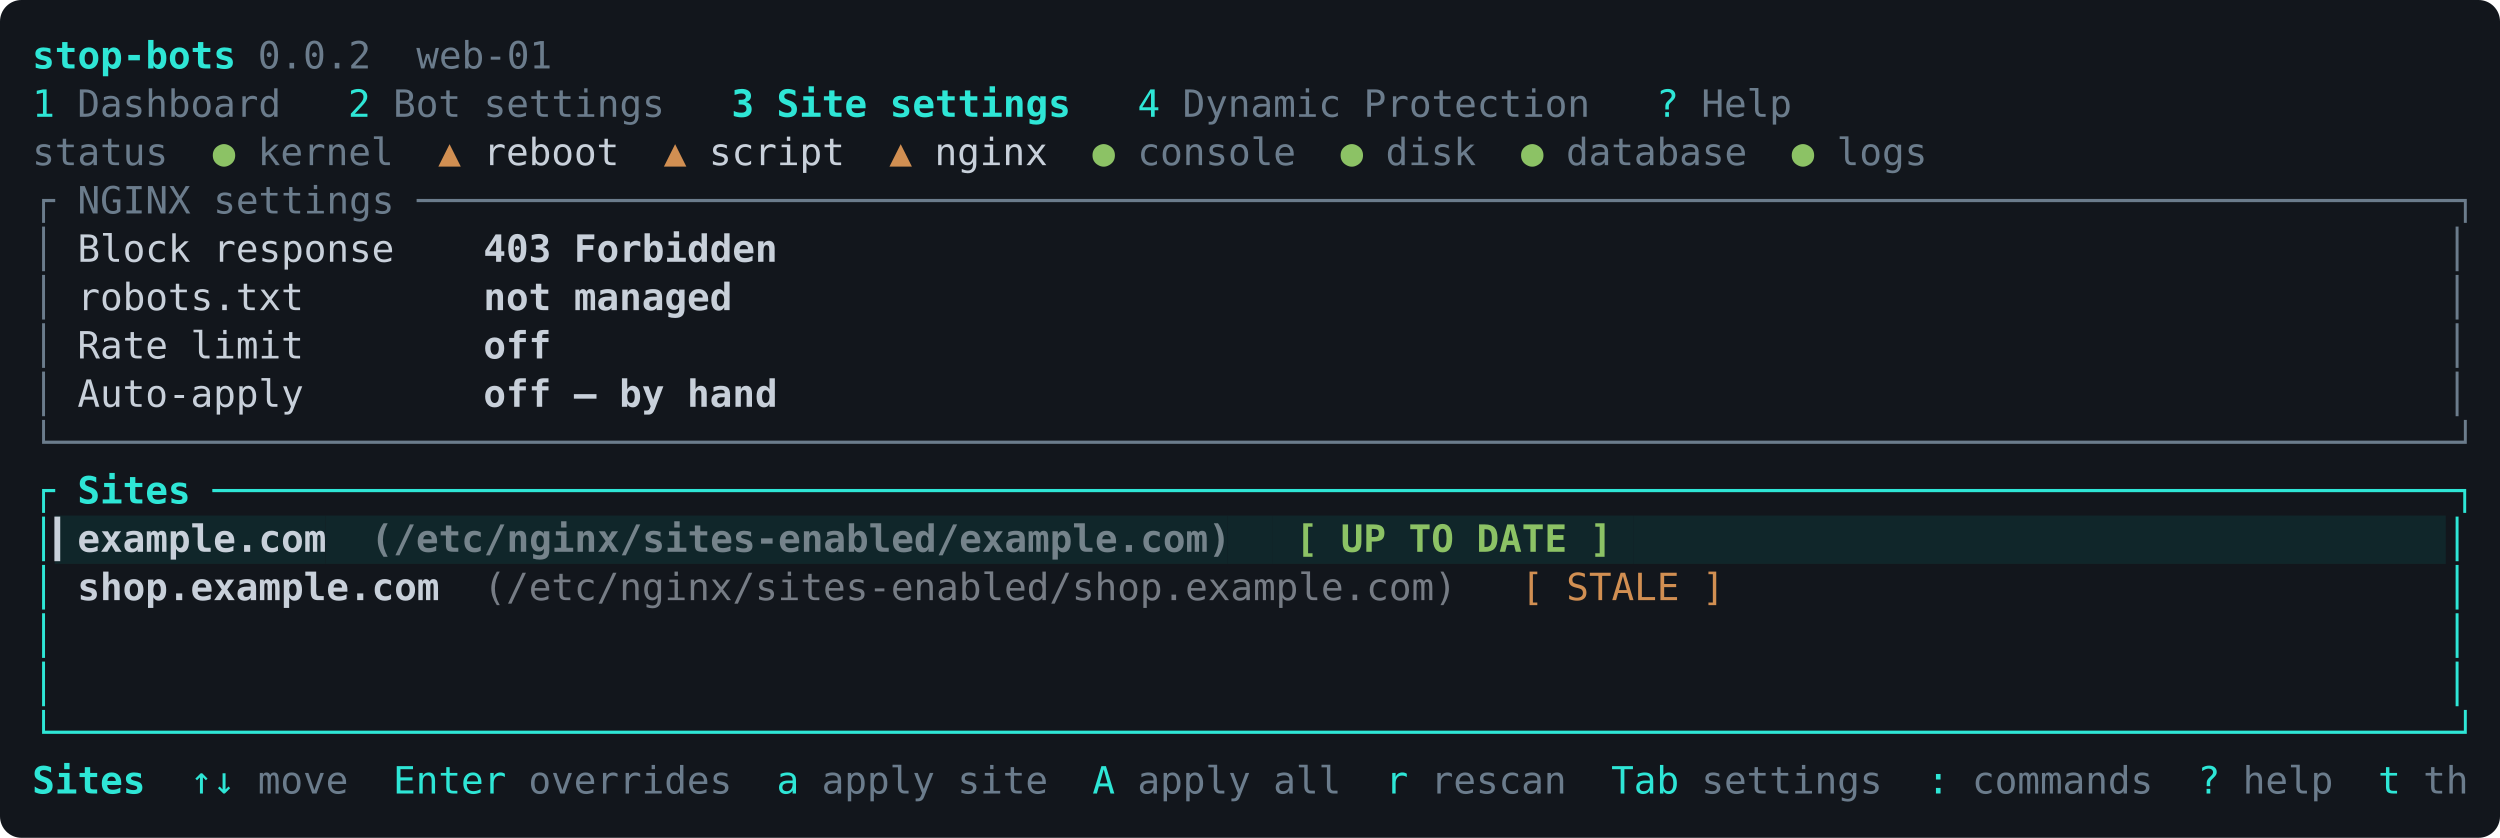
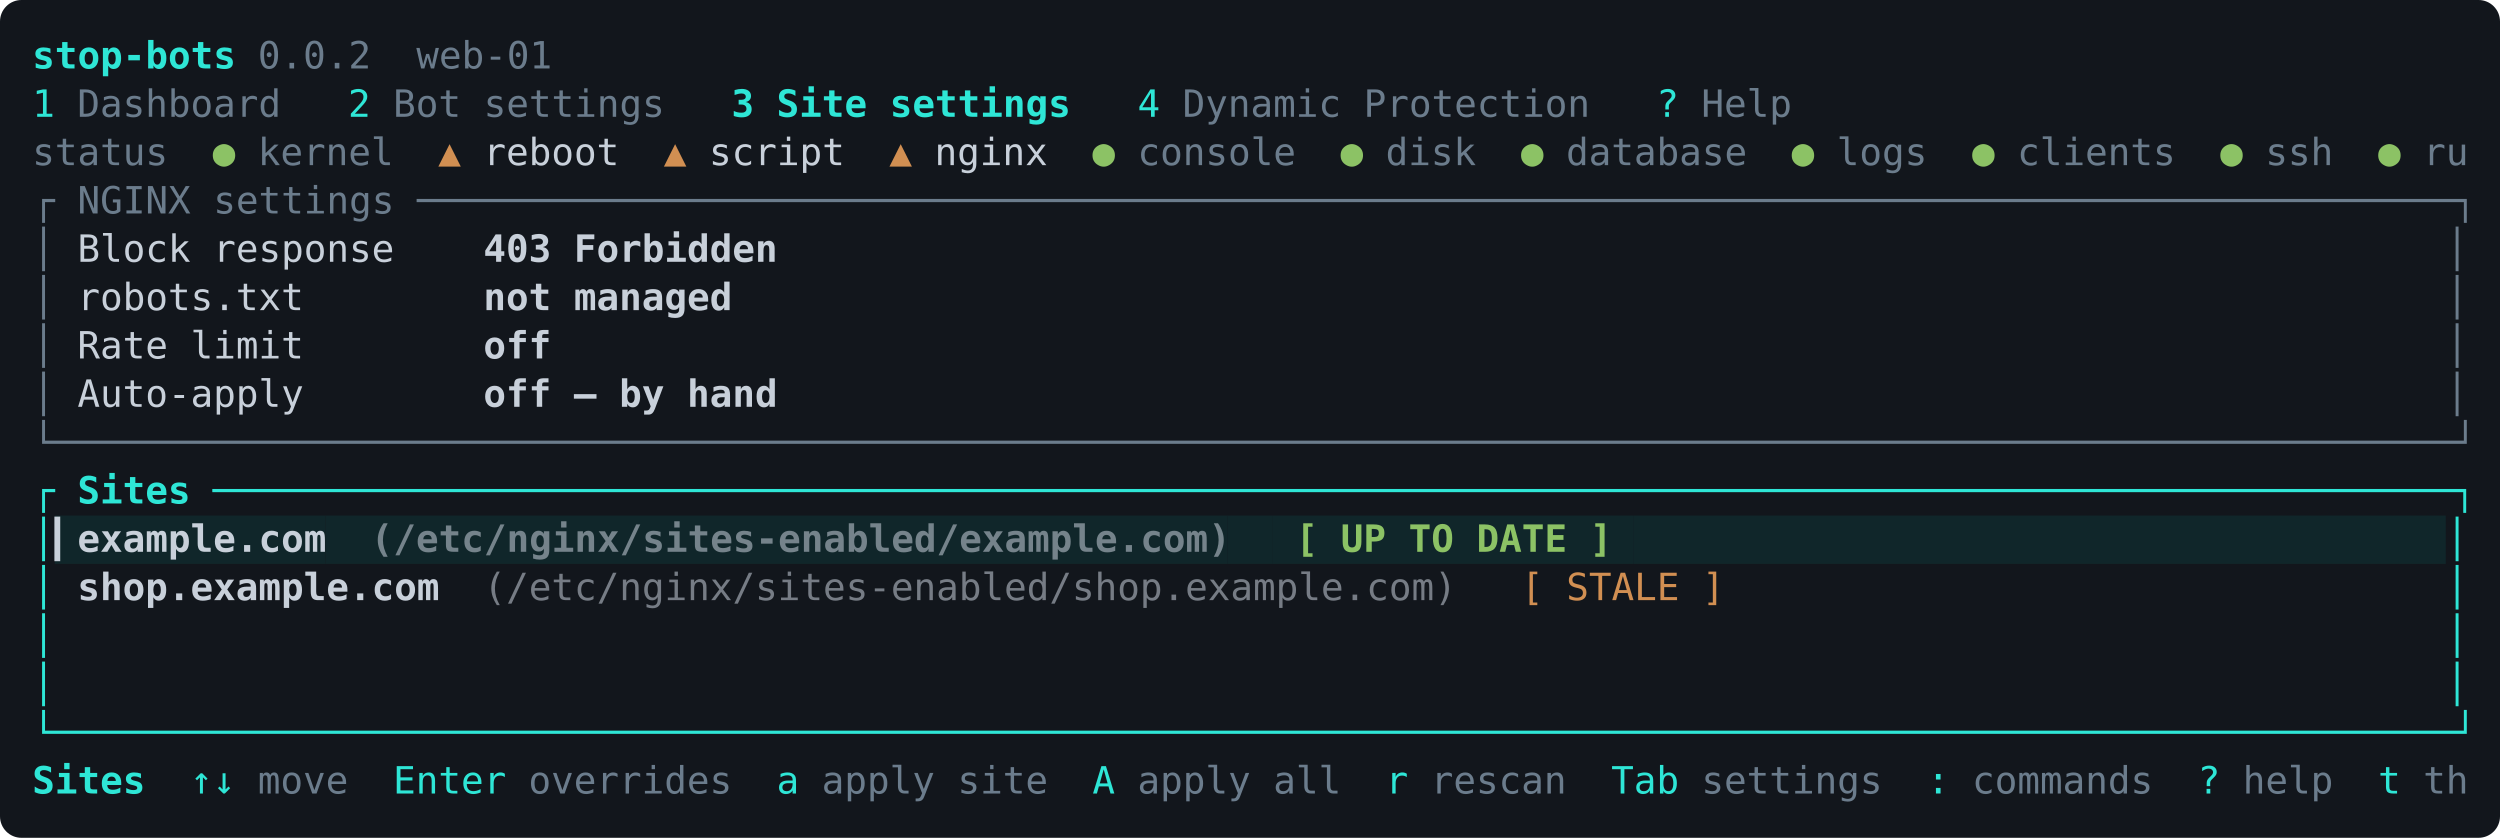
<svg xmlns="http://www.w3.org/2000/svg" viewBox="0 0 931 312" width="931" height="312" font-family="ui-monospace,SFMono-Regular,Menlo,Consolas,'DejaVu Sans Mono',monospace" font-size="14">
  <rect width="100%" height="100%" rx="8" fill="#12161c" />
  <rect x="20.4" y="192.0" width="100.8" height="18.0" fill="#10262a" />
  <rect x="121.2" y="192.0" width="336.0" height="18.0" fill="#10262a" />
  <rect x="457.2" y="192.0" width="16.8" height="18.0" fill="#10262a" />
  <rect x="474.0" y="192.0" width="134.4" height="18.0" fill="#10262a" />
  <rect x="608.4" y="192.0" width="302.4" height="18.0" fill="#10262a" />
  <text x="12.0" y="25.5" fill="#2ee6d6" textLength="75.6" lengthAdjust="spacingAndGlyphs" xml:space="preserve" font-weight="bold">stop-bots</text>
  <text x="87.6" y="25.5" fill="#6b7c8c" textLength="117.6" lengthAdjust="spacingAndGlyphs" xml:space="preserve"> 0.0.2  web-01</text>
  <text x="12.0" y="43.5" fill="#2ee6d6" textLength="8.4" lengthAdjust="spacingAndGlyphs" xml:space="preserve">1</text>
  <text x="28.8" y="43.5" fill="#6b7c8c" textLength="75.6" lengthAdjust="spacingAndGlyphs" xml:space="preserve">Dashboard</text>
  <text x="129.6" y="43.5" fill="#2ee6d6" textLength="8.4" lengthAdjust="spacingAndGlyphs" xml:space="preserve">2</text>
  <text x="146.4" y="43.5" fill="#6b7c8c" textLength="100.8" lengthAdjust="spacingAndGlyphs" xml:space="preserve">Bot settings</text>
  <text x="272.4" y="43.5" fill="#2ee6d6" textLength="8.4" lengthAdjust="spacingAndGlyphs" xml:space="preserve" font-weight="bold">3</text>
  <text x="289.2" y="43.5" fill="#2ee6d6" textLength="109.2" lengthAdjust="spacingAndGlyphs" xml:space="preserve" font-weight="bold">Site settings</text>
  <text x="423.6" y="43.5" fill="#2ee6d6" textLength="8.4" lengthAdjust="spacingAndGlyphs" xml:space="preserve">4</text>
  <text x="440.4" y="43.5" fill="#6b7c8c" textLength="151.2" lengthAdjust="spacingAndGlyphs" xml:space="preserve">Dynamic Protection</text>
  <text x="616.8" y="43.5" fill="#2ee6d6" textLength="8.4" lengthAdjust="spacingAndGlyphs" xml:space="preserve">?</text>
  <text x="633.6" y="43.5" fill="#6b7c8c" textLength="33.6" lengthAdjust="spacingAndGlyphs" xml:space="preserve">Help</text>
  <text x="12.0" y="61.5" fill="#6b7c8c" textLength="50.4" lengthAdjust="spacingAndGlyphs" xml:space="preserve">status</text>
  <text x="79.2" y="61.5" fill="#8cc265" textLength="8.4" lengthAdjust="spacingAndGlyphs" xml:space="preserve">●</text>
  <text x="96.0" y="61.5" fill="#6b7c8c" textLength="50.4" lengthAdjust="spacingAndGlyphs" xml:space="preserve">kernel</text>
  <text x="163.2" y="61.5" fill="#d18f52" textLength="8.4" lengthAdjust="spacingAndGlyphs" xml:space="preserve">▲</text>
  <text x="171.6" y="61.5" fill="#c8d0da" textLength="75.6" lengthAdjust="spacingAndGlyphs" xml:space="preserve"> reboot  </text>
  <text x="247.2" y="61.5" fill="#d18f52" textLength="8.4" lengthAdjust="spacingAndGlyphs" xml:space="preserve">▲</text>
  <text x="255.6" y="61.5" fill="#c8d0da" textLength="75.6" lengthAdjust="spacingAndGlyphs" xml:space="preserve"> script  </text>
  <text x="331.2" y="61.5" fill="#d18f52" textLength="8.4" lengthAdjust="spacingAndGlyphs" xml:space="preserve">▲</text>
  <text x="339.6" y="61.5" fill="#c8d0da" textLength="67.2" lengthAdjust="spacingAndGlyphs" xml:space="preserve"> nginx  </text>
  <text x="406.8" y="61.5" fill="#8cc265" textLength="8.4" lengthAdjust="spacingAndGlyphs" xml:space="preserve">●</text>
  <text x="423.6" y="61.5" fill="#6b7c8c" textLength="58.8" lengthAdjust="spacingAndGlyphs" xml:space="preserve">console</text>
  <text x="499.2" y="61.5" fill="#8cc265" textLength="8.4" lengthAdjust="spacingAndGlyphs" xml:space="preserve">●</text>
  <text x="516.0" y="61.5" fill="#6b7c8c" textLength="33.6" lengthAdjust="spacingAndGlyphs" xml:space="preserve">disk</text>
  <text x="566.4" y="61.5" fill="#8cc265" textLength="8.4" lengthAdjust="spacingAndGlyphs" xml:space="preserve">●</text>
  <text x="583.2" y="61.5" fill="#6b7c8c" textLength="67.2" lengthAdjust="spacingAndGlyphs" xml:space="preserve">database</text>
  <text x="667.2" y="61.5" fill="#8cc265" textLength="8.4" lengthAdjust="spacingAndGlyphs" xml:space="preserve">●</text>
  <text x="684.0" y="61.5" fill="#6b7c8c" textLength="33.6" lengthAdjust="spacingAndGlyphs" xml:space="preserve">logs</text>
+   <text x="734.4" y="61.5" fill="#8cc265" textLength="8.4" lengthAdjust="spacingAndGlyphs" xml:space="preserve">●</text>
+   <text x="751.2" y="61.5" fill="#6b7c8c" textLength="58.8" lengthAdjust="spacingAndGlyphs" xml:space="preserve">clients</text>
+   <text x="826.8" y="61.5" fill="#8cc265" textLength="8.4" lengthAdjust="spacingAndGlyphs" xml:space="preserve">●</text>
+   <text x="843.6" y="61.5" fill="#6b7c8c" textLength="25.2" lengthAdjust="spacingAndGlyphs" xml:space="preserve">ssh</text>
+   <text x="885.6" y="61.5" fill="#8cc265" textLength="8.4" lengthAdjust="spacingAndGlyphs" xml:space="preserve">●</text>
+   <text x="902.4" y="61.5" fill="#6b7c8c" textLength="16.8" lengthAdjust="spacingAndGlyphs" xml:space="preserve">ru</text>
  <text x="12.0" y="79.5" fill="#6b7c8c" textLength="907.2" lengthAdjust="spacingAndGlyphs" xml:space="preserve">┌ NGINX settings ──────────────────────────────────────────────────────────────────────────────────────────┐</text>
  <text x="12.0" y="97.5" fill="#6b7c8c" textLength="8.4" lengthAdjust="spacingAndGlyphs" xml:space="preserve">│</text>
  <text x="20.4" y="97.5" fill="#c8d0da" textLength="159.6" lengthAdjust="spacingAndGlyphs" xml:space="preserve"> Block response    </text>
  <text x="180.0" y="97.5" fill="#c8d0da" textLength="109.2" lengthAdjust="spacingAndGlyphs" xml:space="preserve" font-weight="bold">403 Forbidden</text>
  <text x="910.8" y="97.5" fill="#6b7c8c" textLength="8.4" lengthAdjust="spacingAndGlyphs" xml:space="preserve">│</text>
  <text x="12.0" y="115.5" fill="#6b7c8c" textLength="8.4" lengthAdjust="spacingAndGlyphs" xml:space="preserve">│</text>
  <text x="20.4" y="115.5" fill="#c8d0da" textLength="159.6" lengthAdjust="spacingAndGlyphs" xml:space="preserve"> robots.txt        </text>
  <text x="180.0" y="115.5" fill="#c8d0da" textLength="92.4" lengthAdjust="spacingAndGlyphs" xml:space="preserve" font-weight="bold">not managed</text>
  <text x="910.8" y="115.5" fill="#6b7c8c" textLength="8.4" lengthAdjust="spacingAndGlyphs" xml:space="preserve">│</text>
  <text x="12.0" y="133.5" fill="#6b7c8c" textLength="8.4" lengthAdjust="spacingAndGlyphs" xml:space="preserve">│</text>
  <text x="20.4" y="133.5" fill="#c8d0da" textLength="159.6" lengthAdjust="spacingAndGlyphs" xml:space="preserve"> Rate limit        </text>
  <text x="180.0" y="133.5" fill="#c8d0da" textLength="25.2" lengthAdjust="spacingAndGlyphs" xml:space="preserve" font-weight="bold">off</text>
  <text x="910.8" y="133.5" fill="#6b7c8c" textLength="8.4" lengthAdjust="spacingAndGlyphs" xml:space="preserve">│</text>
  <text x="12.0" y="151.5" fill="#6b7c8c" textLength="8.4" lengthAdjust="spacingAndGlyphs" xml:space="preserve">│</text>
  <text x="20.4" y="151.5" fill="#c8d0da" textLength="159.6" lengthAdjust="spacingAndGlyphs" xml:space="preserve"> Auto-apply        </text>
  <text x="180.0" y="151.5" fill="#c8d0da" textLength="109.2" lengthAdjust="spacingAndGlyphs" xml:space="preserve" font-weight="bold">off — by hand</text>
  <text x="910.8" y="151.5" fill="#6b7c8c" textLength="8.4" lengthAdjust="spacingAndGlyphs" xml:space="preserve">│</text>
  <text x="12.0" y="169.5" fill="#6b7c8c" textLength="907.2" lengthAdjust="spacingAndGlyphs" xml:space="preserve">└──────────────────────────────────────────────────────────────────────────────────────────────────────────┘</text>
  <text x="12.0" y="187.5" fill="#2ee6d6" textLength="8.4" lengthAdjust="spacingAndGlyphs" xml:space="preserve">┌</text>
  <text x="20.4" y="187.5" fill="#2ee6d6" textLength="58.8" lengthAdjust="spacingAndGlyphs" xml:space="preserve" font-weight="bold"> Sites </text>
  <text x="79.2" y="187.5" fill="#2ee6d6" textLength="840.0" lengthAdjust="spacingAndGlyphs" xml:space="preserve">───────────────────────────────────────────────────────────────────────────────────────────────────┐</text>
  <text x="12.0" y="205.5" fill="#2ee6d6" textLength="8.4" lengthAdjust="spacingAndGlyphs" xml:space="preserve">│</text>
  <text x="20.4" y="205.5" fill="#c8d0da" textLength="100.8" lengthAdjust="spacingAndGlyphs" xml:space="preserve" font-weight="bold">▎example.com</text>
  <text x="121.2" y="205.5" fill="#c8d0da" textLength="336.0" lengthAdjust="spacingAndGlyphs" xml:space="preserve" font-weight="bold" opacity="0.55">  (/etc/nginx/sites-enabled/example.com)</text>
  <text x="474.0" y="205.5" fill="#8cc265" textLength="134.4" lengthAdjust="spacingAndGlyphs" xml:space="preserve" font-weight="bold"> [ UP TO DATE ] </text>
  <text x="910.8" y="205.5" fill="#2ee6d6" textLength="8.4" lengthAdjust="spacingAndGlyphs" xml:space="preserve">│</text>
  <text x="12.0" y="223.5" fill="#2ee6d6" textLength="8.4" lengthAdjust="spacingAndGlyphs" xml:space="preserve">│</text>
  <text x="28.8" y="223.5" fill="#c8d0da" textLength="134.4" lengthAdjust="spacingAndGlyphs" xml:space="preserve" font-weight="bold">shop.example.com</text>
  <text x="163.2" y="223.5" fill="#c8d0da" textLength="378.0" lengthAdjust="spacingAndGlyphs" xml:space="preserve" opacity="0.55">  (/etc/nginx/sites-enabled/shop.example.com)</text>
  <text x="558.0" y="223.5" fill="#d18f52" textLength="92.4" lengthAdjust="spacingAndGlyphs" xml:space="preserve"> [ STALE ] </text>
  <text x="910.8" y="223.5" fill="#2ee6d6" textLength="8.4" lengthAdjust="spacingAndGlyphs" xml:space="preserve">│</text>
  <text x="12.0" y="241.5" fill="#2ee6d6" textLength="8.4" lengthAdjust="spacingAndGlyphs" xml:space="preserve">│</text>
  <text x="910.8" y="241.5" fill="#2ee6d6" textLength="8.4" lengthAdjust="spacingAndGlyphs" xml:space="preserve">│</text>
  <text x="12.0" y="259.5" fill="#2ee6d6" textLength="8.4" lengthAdjust="spacingAndGlyphs" xml:space="preserve">│</text>
  <text x="910.8" y="259.5" fill="#2ee6d6" textLength="8.4" lengthAdjust="spacingAndGlyphs" xml:space="preserve">│</text>
  <text x="12.0" y="277.5" fill="#2ee6d6" textLength="907.2" lengthAdjust="spacingAndGlyphs" xml:space="preserve">└──────────────────────────────────────────────────────────────────────────────────────────────────────────┘</text>
  <text x="12.0" y="295.5" fill="#2ee6d6" textLength="42.0" lengthAdjust="spacingAndGlyphs" xml:space="preserve" font-weight="bold">Sites</text>
  <text x="70.8" y="295.5" fill="#2ee6d6" textLength="16.8" lengthAdjust="spacingAndGlyphs" xml:space="preserve">↑↓</text>
  <text x="96.0" y="295.5" fill="#6b7c8c" textLength="33.6" lengthAdjust="spacingAndGlyphs" xml:space="preserve">move</text>
  <text x="146.4" y="295.5" fill="#2ee6d6" textLength="42.0" lengthAdjust="spacingAndGlyphs" xml:space="preserve">Enter</text>
  <text x="196.8" y="295.5" fill="#6b7c8c" textLength="75.6" lengthAdjust="spacingAndGlyphs" xml:space="preserve">overrides</text>
  <text x="289.2" y="295.5" fill="#2ee6d6" textLength="8.4" lengthAdjust="spacingAndGlyphs" xml:space="preserve">a</text>
  <text x="306.0" y="295.5" fill="#6b7c8c" textLength="84.0" lengthAdjust="spacingAndGlyphs" xml:space="preserve">apply site</text>
  <text x="406.8" y="295.5" fill="#2ee6d6" textLength="8.4" lengthAdjust="spacingAndGlyphs" xml:space="preserve">A</text>
  <text x="423.6" y="295.5" fill="#6b7c8c" textLength="75.6" lengthAdjust="spacingAndGlyphs" xml:space="preserve">apply all</text>
  <text x="516.0" y="295.5" fill="#2ee6d6" textLength="8.4" lengthAdjust="spacingAndGlyphs" xml:space="preserve">r</text>
  <text x="532.8" y="295.5" fill="#6b7c8c" textLength="50.4" lengthAdjust="spacingAndGlyphs" xml:space="preserve">rescan</text>
  <text x="600.0" y="295.5" fill="#2ee6d6" textLength="25.2" lengthAdjust="spacingAndGlyphs" xml:space="preserve">Tab</text>
  <text x="633.6" y="295.5" fill="#6b7c8c" textLength="67.2" lengthAdjust="spacingAndGlyphs" xml:space="preserve">settings</text>
  <text x="717.6" y="295.5" fill="#2ee6d6" textLength="8.4" lengthAdjust="spacingAndGlyphs" xml:space="preserve">:</text>
  <text x="734.4" y="295.5" fill="#6b7c8c" textLength="67.2" lengthAdjust="spacingAndGlyphs" xml:space="preserve">commands</text>
  <text x="818.4" y="295.5" fill="#2ee6d6" textLength="8.4" lengthAdjust="spacingAndGlyphs" xml:space="preserve">?</text>
  <text x="835.2" y="295.5" fill="#6b7c8c" textLength="33.6" lengthAdjust="spacingAndGlyphs" xml:space="preserve">help</text>
  <text x="885.6" y="295.5" fill="#2ee6d6" textLength="8.4" lengthAdjust="spacingAndGlyphs" xml:space="preserve">t</text>
  <text x="902.4" y="295.5" fill="#6b7c8c" textLength="16.8" lengthAdjust="spacingAndGlyphs" xml:space="preserve">th</text>
</svg>
